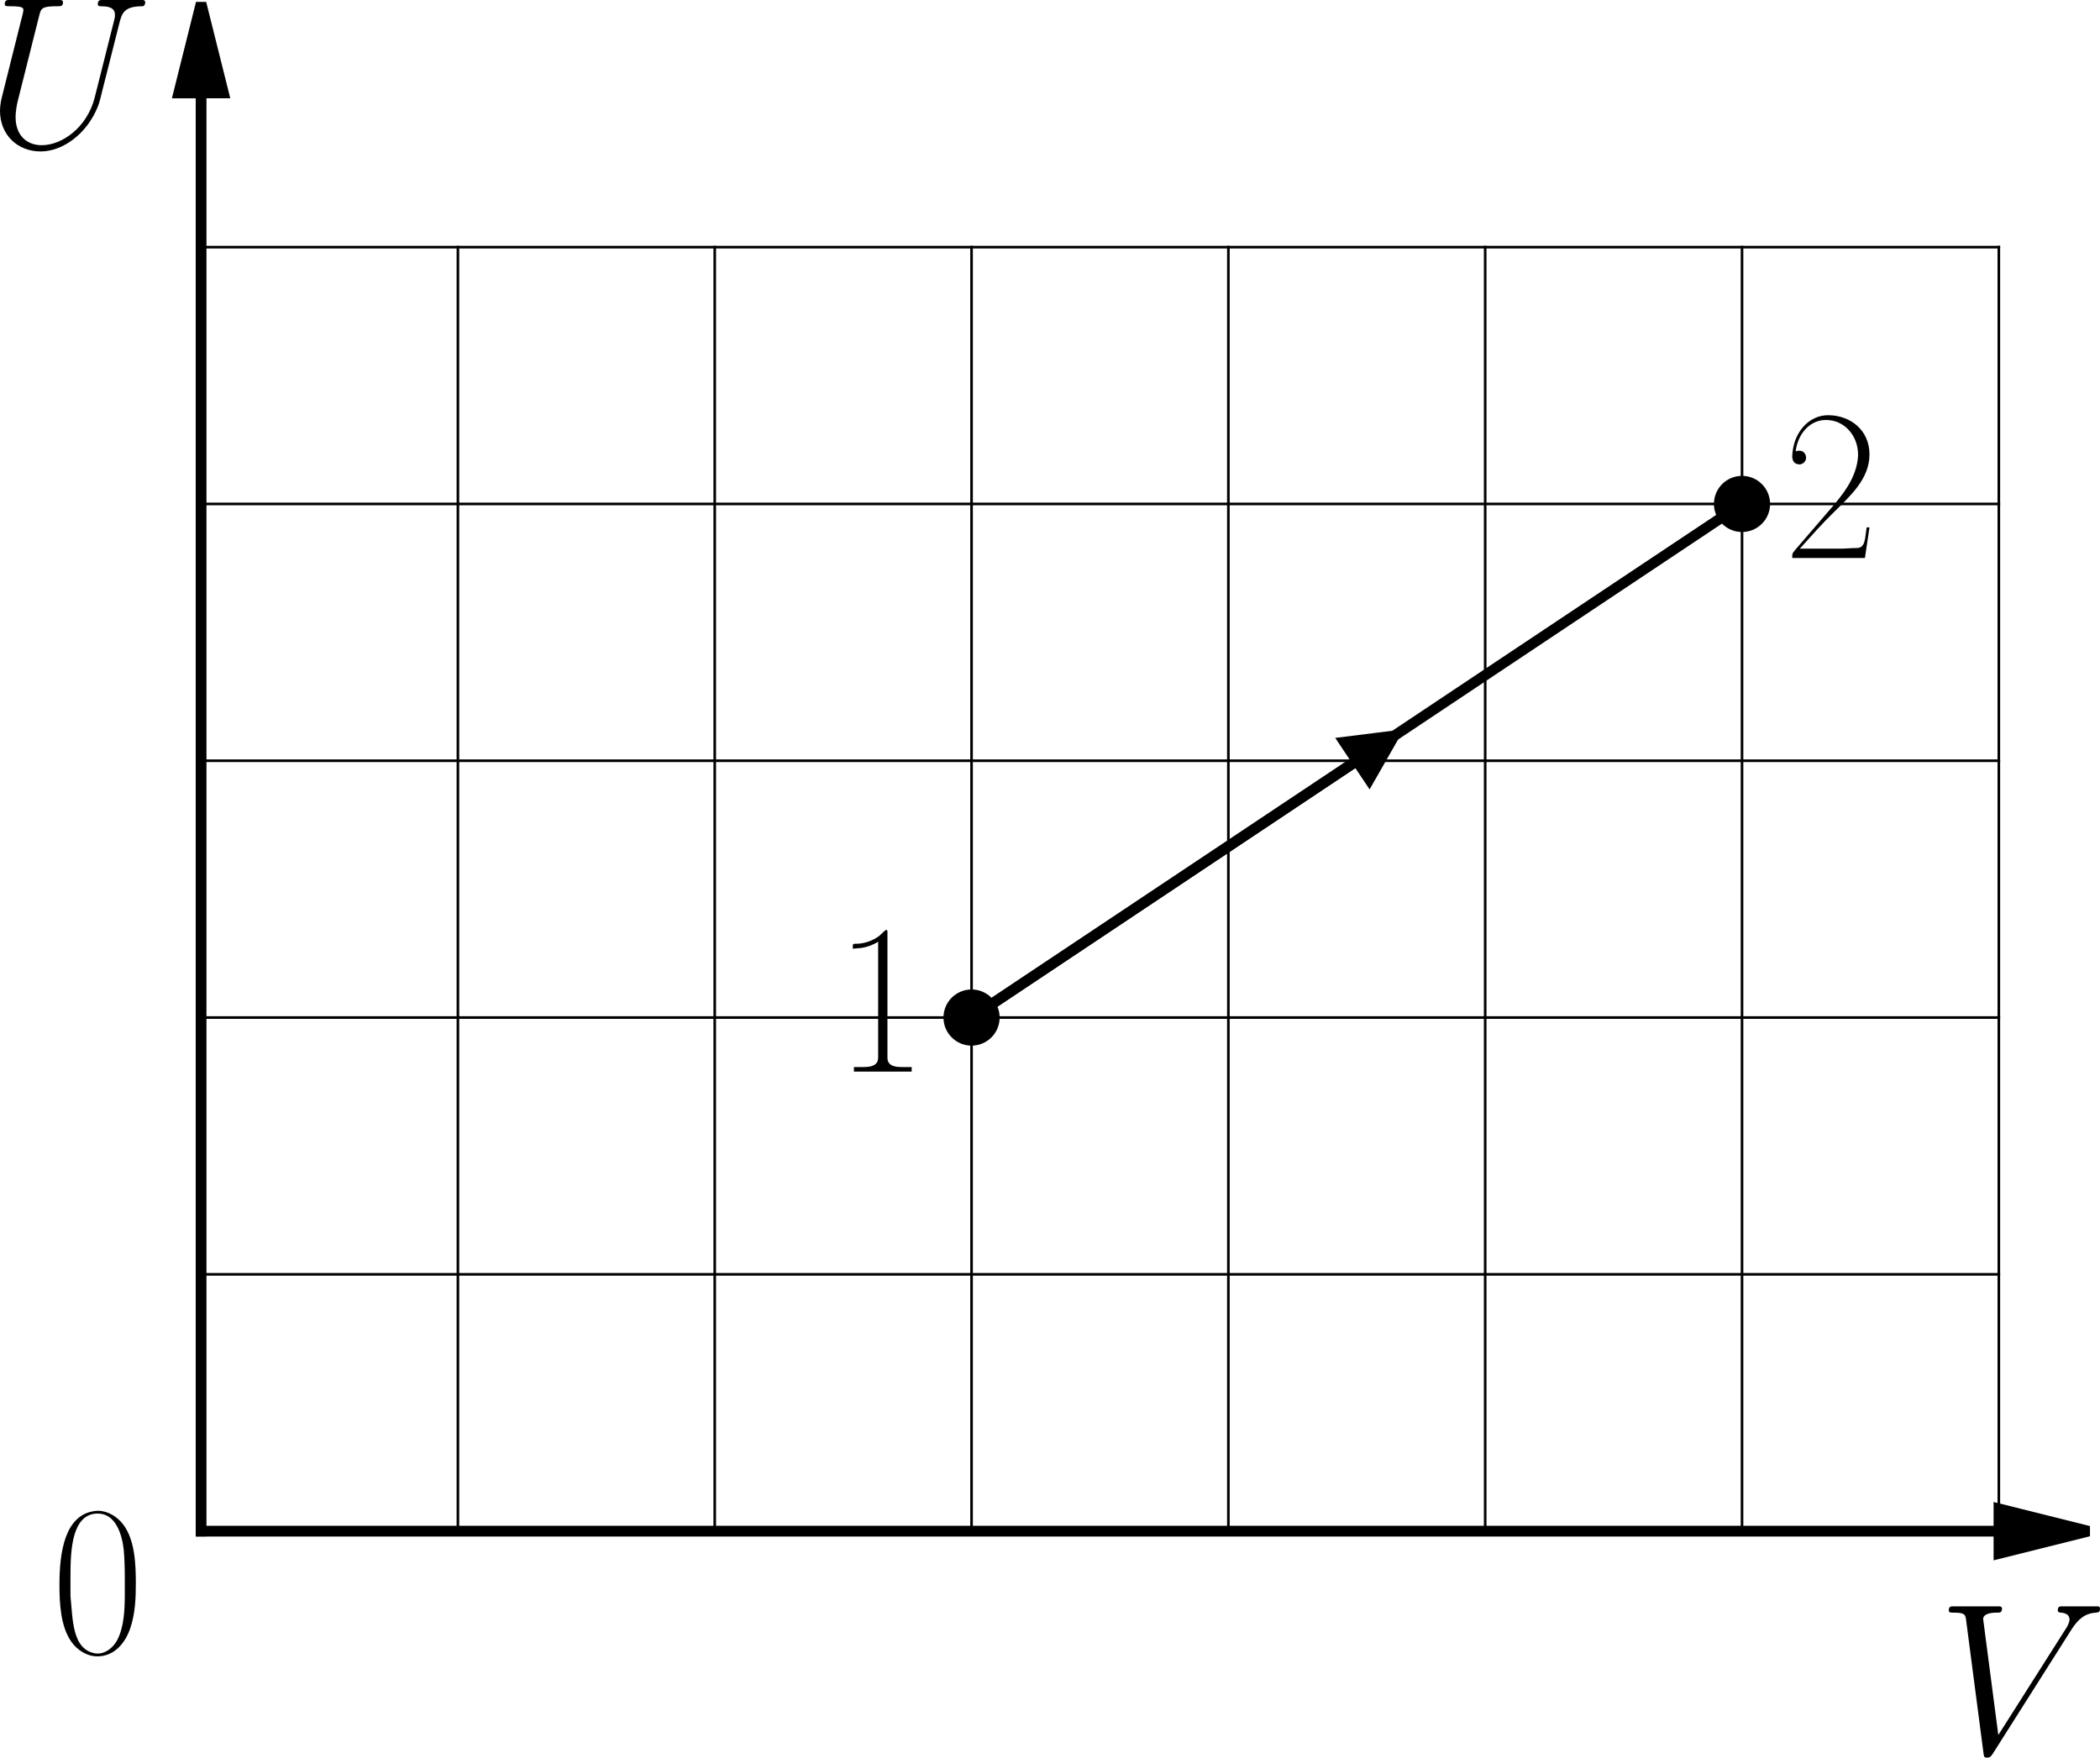
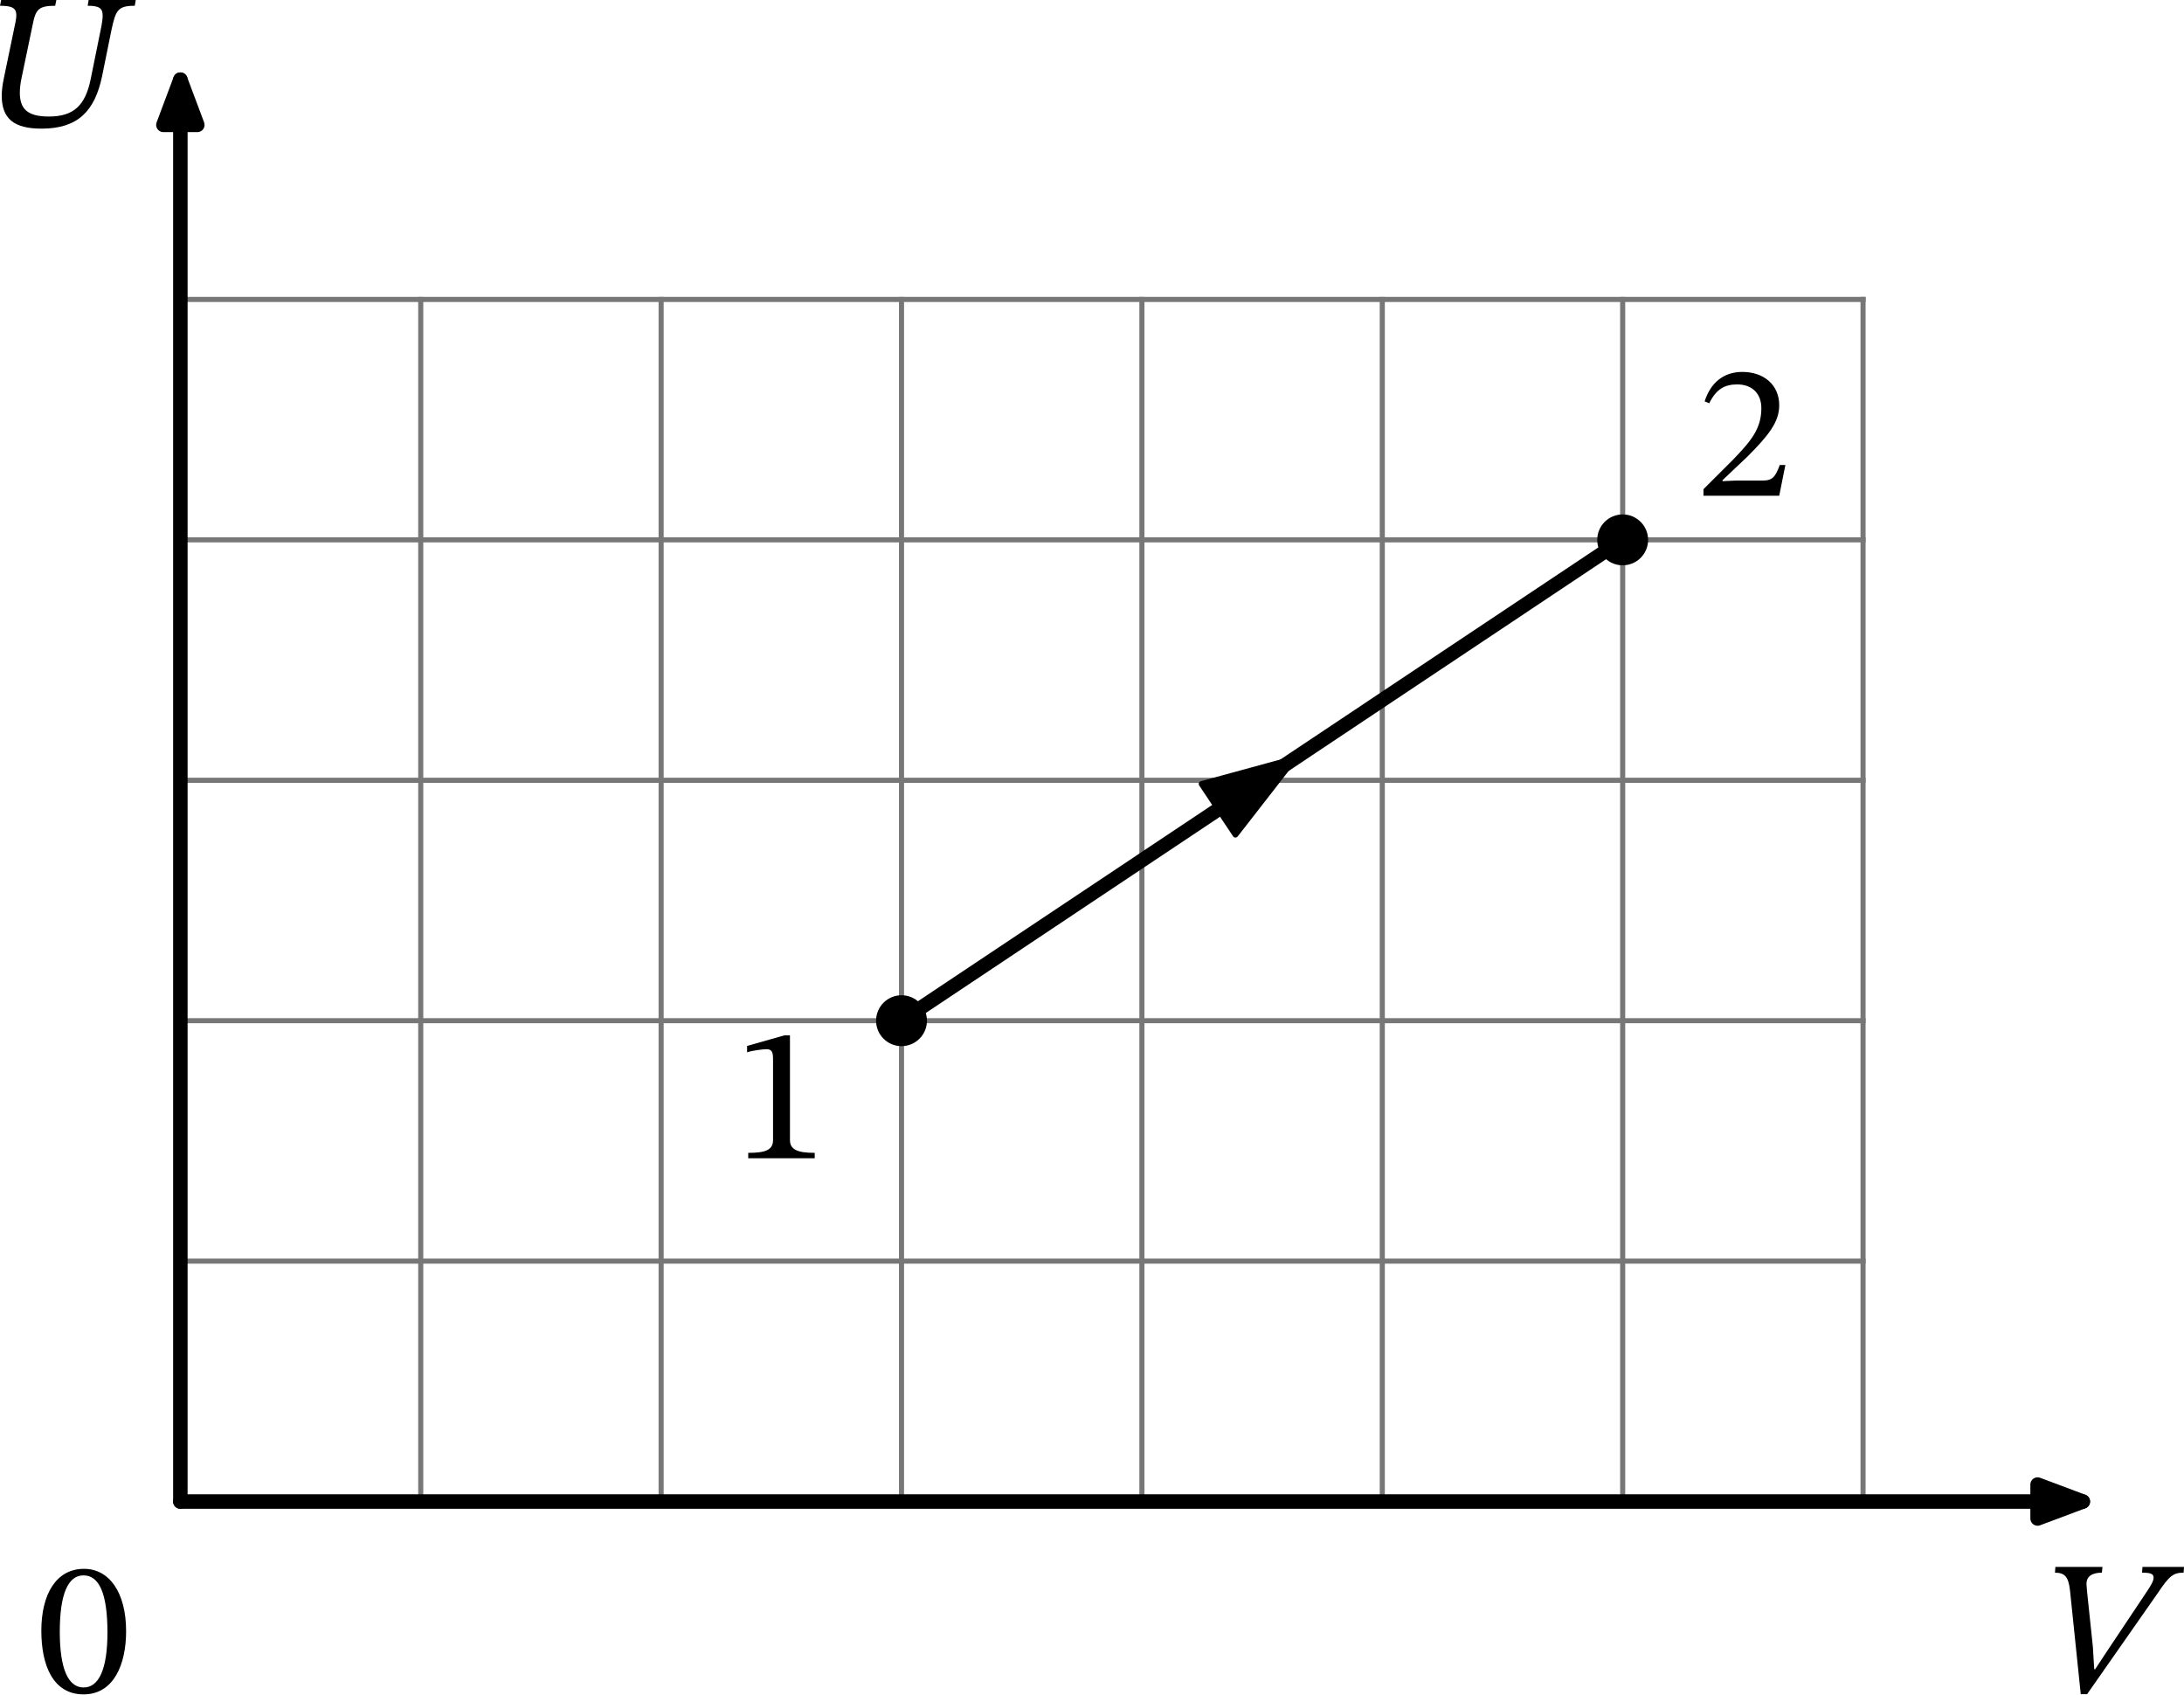
- <svg xmlns="http://www.w3.org/2000/svg" xmlns:xlink="http://www.w3.org/1999/xlink" width="339.319pt" height="284.013pt" viewBox="80 60 280.409 234.705" version="1.1" id="svg26">
+ <svg xmlns="http://www.w3.org/2000/svg" xmlns:xlink="http://www.w3.org/1999/xlink" width="386.261pt" height="299.628pt" viewBox="0 0 386.261 299.628" version="1.1" id="svg24">
  <defs id="defs1">
    <style type="text/css" id="style1">*{stroke-linejoin: round; stroke-linecap: butt}</style>
-     <defs id="defs5">
-       <path id="m5ca864b451" d="M 0,3.25 C 0.862,3.25 1.689,2.908 2.298,2.298 2.908,1.689 3.25,0.862 3.25,0 3.25,-0.862 2.908,-1.689 2.298,-2.298 1.689,-2.908 0.862,-3.25 0,-3.25 c -0.862,0 -1.689,0.342 -2.298,0.952 C -2.908,-1.689 -3.25,-0.862 -3.25,0 c 0,0.862 0.342,1.689 0.952,2.298 C -1.689,2.908 -0.862,3.25 0,3.25 Z" style="stroke:#000000" />
-     </defs>
  </defs>
-   <path d="m 106.851,60.424 3.001,12.002 H 106.868 V 264.466 h -0.034 V 72.427 h -2.983 z" style="stroke:#000000;stroke-width:1.4;stroke-linejoin:miter" id="path2" />
-   <path d="m 358.903,264.466 -12.002,3.001 v -2.983 H 106.851 v -0.034 h 240.049 v -2.983 z" style="stroke:#000000;stroke-width:1.4;stroke-linejoin:miter" id="path3" />
-   <path d="m 271.445,161.597 -3.329,5.826 -1.655,-2.482 -51.439,34.293 -0.019,-0.029 51.439,-34.293 -1.655,-2.482 z" clip-path="url(#p6abd7c03c5)" style="stroke:#000000;stroke-width:1.4;stroke-linejoin:miter" id="path4" transform="translate(-5.283076,-3.338149)" />
-   <path d="M 215.013,199.219 317.891,130.633" clip-path="url(#p6abd7c03c5)" style="fill:none;stroke:#000000;stroke-width:1.4;stroke-linecap:square" id="path5" transform="translate(-5.283076,-3.338149)" />
-   <g clip-path="url(#p6abd7c03c5)" id="g5" transform="translate(-5.283076,-3.338149)">
-     <use xlink:href="#m5ca864b451" x="215.013" y="199.219" style="stroke:#000000" id="use5" />
+   <g id="figure_1" transform="translate(-10.46187,-8.761875)">
+     <g id="axes_1">
+       <g id="line2d_1">
+         <path d="M 84.874,274.287 V 61.715" style="fill:none;stroke:#777777;stroke-width:0.9;stroke-linecap:square" id="path3" />
+       </g>
+       <g id="line2d_2">
+         <path d="M 127.389,274.287 V 61.715" style="fill:none;stroke:#777777;stroke-width:0.9;stroke-linecap:square" id="path4" />
+       </g>
+       <g id="line2d_3">
+         <path d="M 169.903,274.287 V 61.715" style="fill:none;stroke:#777777;stroke-width:0.9;stroke-linecap:square" id="path5" />
+       </g>
+       <g id="line2d_4">
+         <path d="M 212.417,274.287 V 61.715" style="fill:none;stroke:#777777;stroke-width:0.9;stroke-linecap:square" id="path6" />
+       </g>
+       <g id="line2d_5">
+         <path d="M 254.931,274.287 V 61.715" style="fill:none;stroke:#777777;stroke-width:0.9;stroke-linecap:square" id="path7" />
+       </g>
+       <g id="line2d_6">
+         <path d="M 297.446,274.287 V 61.715" style="fill:none;stroke:#777777;stroke-width:0.9;stroke-linecap:square" id="path8" />
+       </g>
+       <g id="line2d_7">
+         <path d="M 339.96,274.287 V 61.715" style="fill:none;stroke:#777777;stroke-width:0.9;stroke-linecap:square" id="path9" />
+       </g>
+       <g id="line2d_8">
+         <path d="m 42.36,231.772 h 297.6" style="fill:none;stroke:#777777;stroke-width:0.9;stroke-linecap:square" id="path10" />
+       </g>
+       <g id="line2d_9">
+         <path d="m 42.36,189.258 h 297.6" style="fill:none;stroke:#777777;stroke-width:0.9;stroke-linecap:square" id="path11" />
+       </g>
+       <g id="line2d_10">
+         <path d="m 42.36,146.744 h 297.6" style="fill:none;stroke:#777777;stroke-width:0.9;stroke-linecap:square" id="path12" />
+       </g>
+       <g id="line2d_11">
+         <path d="m 42.36,104.23 h 297.6" style="fill:none;stroke:#777777;stroke-width:0.9;stroke-linecap:square" id="path13" />
+       </g>
+       <g id="line2d_12">
+         <path d="m 42.36,61.715 h 297.6" style="fill:none;stroke:#777777;stroke-width:0.9;stroke-linecap:square" id="path14" />
+       </g>
+       <g id="matplotlib.axis_1">
+         <g id="xtick_1">
+           <g id="line2d_13" />
+           <g id="text_1">
+             <g transform="matrix(0.34,0,0,-0.34,371.5943,308.2885)" id="g14">
+               <defs id="defs14">
+                 <path id="STIXTwoText-Italic-56" d="m 1504,-32 2349,3360 c 390,582 518,685 864,685 l 13,192 H 3347 l -13,-192 c 288,0 384,-39 384,-167 0,-102 -83,-249 -198,-422 L 2144,1363 1773,800 h -32 l -45,749 -192,1824 c 0,45 -19,185 -19,230 -19,288 185,410 512,410 l 19,192 H 448 l -13,-192 c 339,0 448,-154 499,-583 L 1293,-32 Z" transform="scale(0.015625)" />
+               </defs>
+               <use xlink:href="#STIXTwoText-Italic-56" transform="translate(0,0.296875)" id="use14" />
+             </g>
+           </g>
+         </g>
+         <g id="xtick_2">
+           <g id="line2d_14" />
+           <g id="text_2">
+             <g transform="matrix(0.34,0,0,-0.34,16.85429,308.2885)" id="g15">
+               <defs id="defs15">
+                 <path id="STIXTwoText-Regular-30" d="m 1581,-70 c 1005,0 1414,1004 1414,2099 0,1318 -576,2080 -1401,2080 C 666,4109 173,3264 173,2048 173,915 550,-70 1581,-70 Z m 0,230 c -512,0 -794,614 -794,1856 0,1267 282,1875 787,1875 525,0 800,-601 800,-1901 C 2374,762 2086,160 1581,160 Z" transform="scale(0.015625)" />
+               </defs>
+               <use xlink:href="#STIXTwoText-Regular-30" transform="translate(0,0.796875)" id="use15" />
+             </g>
+           </g>
+         </g>
+       </g>
+       <g id="matplotlib.axis_2">
+         <g id="ytick_1">
+           <g id="line2d_15" />
+           <g id="text_3">
+             <g transform="matrix(0.34,0,0,-0.34,7.2,31.20188)" id="g16">
+               <defs id="defs16">
+                 <path id="STIXTwoText-Italic-55" d="m 1997,-77 c 1209,0 1773,583 2016,1747 l 313,1543 c 141,659 218,800 775,800 l 32,192 H 3565 l -32,-192 c 371,0 499,-71 499,-333 0,-115 -26,-275 -70,-486 L 3635,1581 C 3456,698 3072,326 2240,326 c -717,0 -966,256 -966,800 0,122 19,308 57,480 l 378,1812 c 96,480 205,595 742,595 l 39,192 H 653 l -39,-192 c 397,0 544,-71 544,-320 0,-64 -12,-147 -32,-243 L 742,1600 C 698,1389 672,1197 672,1024 672,262 1069,-77 1997,-77 Z" transform="scale(0.015625)" />
+               </defs>
+               <use xlink:href="#STIXTwoText-Italic-55" transform="translate(0,0.296875)" id="use16" />
+             </g>
+           </g>
+         </g>
+       </g>
+       <g id="line2d_16">
+         <path d="m 169.903,189.258 1.288,-0.859 1.288,-0.859 1.288,-0.859 1.288,-0.859 1.288,-0.859 1.288,-0.859 1.288,-0.859 1.288,-0.859 1.288,-0.859 1.288,-0.859 1.288,-0.859 1.288,-0.859 1.288,-0.859 1.288,-0.859 1.288,-0.859 1.288,-0.859 1.288,-0.859 1.288,-0.859 1.288,-0.859 1.288,-0.859 1.288,-0.859 1.288,-0.859 1.288,-0.859 1.288,-0.859 1.288,-0.859 1.288,-0.859 1.288,-0.859 1.288,-0.859 1.288,-0.859 1.288,-0.859 1.288,-0.859 1.288,-0.859 1.288,-0.859 1.288,-0.859 1.288,-0.859 1.288,-0.859 1.288,-0.859 1.288,-0.859 1.288,-0.859 1.288,-0.859 1.288,-0.859 1.288,-0.859 1.288,-0.859 1.288,-0.859 1.288,-0.859 1.288,-0.859 1.288,-0.859 1.288,-0.859 1.288,-0.859 1.288,-0.859 1.288,-0.859 1.288,-0.859 1.288,-0.859 1.288,-0.859 1.288,-0.859 1.288,-0.859 1.288,-0.859 1.288,-0.859 1.288,-0.859 1.288,-0.859 1.288,-0.859 1.288,-0.859 1.288,-0.859 1.288,-0.859 1.288,-0.859 1.288,-0.859 1.288,-0.859 1.288,-0.859 1.288,-0.859 1.288,-0.859 1.288,-0.859 1.288,-0.859 1.288,-0.859 1.288,-0.859 1.288,-0.859 1.288,-0.859 1.288,-0.859 1.288,-0.859 1.288,-0.859 1.288,-0.859 1.288,-0.859 1.288,-0.859 1.288,-0.859 1.288,-0.859 1.288,-0.859 1.288,-0.859 1.288,-0.859 1.288,-0.859 1.288,-0.859 1.288,-0.859 1.288,-0.859 1.288,-0.859 1.288,-0.859 1.288,-0.859 1.288,-0.859 1.288,-0.859 1.288,-0.859 1.288,-0.859 1.288,-0.859" clip-path="url(#p0acebd7858)" style="fill:none;stroke:#000000;stroke-width:2.5;stroke-linecap:square" id="path16" />
+       </g>
+       <g id="line2d_17">
+         <path d="M 169.903,189.258" clip-path="url(#p0acebd7858)" style="fill:none;stroke:#000000;stroke-width:1.5;stroke-linecap:square" id="path17" />
+         <defs id="defs17">
+           <path id="m51f2794562" d="M 0,4 C 1.061,4 2.078,3.579 2.828,2.828 3.579,2.078 4,1.061 4,0 4,-1.061 3.579,-2.078 2.828,-2.828 2.078,-3.579 1.061,-4 0,-4 -1.061,-4 -2.078,-3.579 -2.828,-2.828 -3.579,-2.078 -4,-1.061 -4,0 -4,1.061 -3.579,2.078 -2.828,2.828 -2.078,3.579 -1.061,4 0,4 Z" style="stroke:#000000" />
+         </defs>
+         <g clip-path="url(#p0acebd7858)" id="g17">
+           <use xlink:href="#m51f2794562" x="169.903" y="189.258" style="stroke:#000000" id="use17" />
+         </g>
+       </g>
+       <g id="line2d_18">
+         <path d="M 297.446,104.23" clip-path="url(#p0acebd7858)" style="fill:none;stroke:#000000;stroke-width:1.5;stroke-linecap:square" id="path18" />
+         <g clip-path="url(#p0acebd7858)" id="g18">
+           <use xlink:href="#m51f2794562" x="297.446" y="104.23" style="stroke:#000000" id="use18" />
+         </g>
+       </g>
+       <g id="patch_3">
+         <path d="m 239.472,142.879 q 0.644,-0.429 -0.027,0.018" clip-path="url(#p0acebd7858)" style="fill:none;stroke:#000000;stroke-linecap:round" id="path19" />
+         <path d="m 222.97,147.39 16.475,-4.493 -10.484,13.479 z" clip-path="url(#p0acebd7858)" style="stroke:#000000;stroke-linecap:round" id="path20" />
+       </g>
+       <g id="text_4">
+         <g transform="matrix(0.34,0,0,-0.34,140.0733,213.58)" id="g20">
+           <defs id="defs20">
+             <path id="STIXTwoText-Regular-31" d="m 2726,0 v 179 c -588,0 -825,115 -825,429 V 4090 H 1715 L 474,3738 v -212 c 198,64 524,103 652,103 160,0 212,-90 212,-314 V 608 C 1338,288 1114,179 512,179 V 0 Z" transform="scale(0.015625)" />
+           </defs>
+           <use xlink:href="#STIXTwoText-Regular-31" id="use20" />
+         </g>
+       </g>
+       <g id="text_5">
+         <g transform="matrix(0.34,0,0,-0.34,310.4453,96.42949)" id="g21">
+           <defs id="defs21">
+             <path id="STIXTwoText-Regular-32" d="m 2765,0 205,1024 H 2784 C 2637,640 2554,506 2214,506 H 1325 L 877,486 v 32 l 845,800 c 678,685 1043,1127 1043,1696 0,672 -506,1108 -1229,1108 -621,0 -1056,-359 -1254,-980 l 153,-64 c 237,480 519,628 935,628 492,0 800,-308 800,-788 0,-672 -320,-1075 -954,-1728 L 243,218 V 0 Z" transform="scale(0.015625)" />
+           </defs>
+           <use xlink:href="#STIXTwoText-Regular-32" id="use21" />
+         </g>
+       </g>
+       <g id="patch_4">
+         <path d="m 42.36,274.287 q 170.057,0 336.469,0" style="fill:none;stroke:#000000;stroke-width:2.56;stroke-linecap:round" id="path21" />
+         <path d="m 370.829,271.287 8,3 -8,3 z" style="stroke:#000000;stroke-width:2.56;stroke-linecap:round" id="path22" />
+       </g>
+       <g id="patch_5">
+         <path d="m 42.36,274.287 q 0,-127.543 0,-251.44" style="fill:none;stroke:#000000;stroke-width:2.56;stroke-linecap:round" id="path23" />
+         <path d="m 39.36,30.846 3,-8 3,8 z" style="stroke:#000000;stroke-width:2.56;stroke-linecap:round" id="path24" />
+       </g>
+     </g>
  </g>
-   <g clip-path="url(#p6abd7c03c5)" id="g6" transform="translate(-5.283076,-3.338149)">
-     <use xlink:href="#m5ca864b451" x="317.891" y="130.633" style="stroke:#000000" id="use6" />
-   </g>
-   <path d="M 146.427,267.804 V 96.34" clip-path="url(#p6abd7c03c5)" style="fill:none;stroke:#000000;stroke-width:0.35;stroke-linecap:square" id="path9" transform="translate(-5.283076,-3.338149)" />
-   <path d="M 180.72,267.804 V 96.34" clip-path="url(#p6abd7c03c5)" style="fill:none;stroke:#000000;stroke-width:0.35;stroke-linecap:square" id="path10" transform="translate(-5.283076,-3.338149)" />
-   <path d="M 215.013,267.804 V 96.34" clip-path="url(#p6abd7c03c5)" style="fill:none;stroke:#000000;stroke-width:0.35;stroke-linecap:square" id="path11" transform="translate(-5.283076,-3.338149)" />
-   <path d="M 249.306,267.804 V 96.34" clip-path="url(#p6abd7c03c5)" style="fill:none;stroke:#000000;stroke-width:0.35;stroke-linecap:square" id="path12" transform="translate(-5.283076,-3.338149)" />
-   <path d="M 283.598,267.804 V 96.34" clip-path="url(#p6abd7c03c5)" style="fill:none;stroke:#000000;stroke-width:0.35;stroke-linecap:square" id="path13" transform="translate(-5.283076,-3.338149)" />
-   <path d="M 317.891,267.804 V 96.34" clip-path="url(#p6abd7c03c5)" style="fill:none;stroke:#000000;stroke-width:0.35;stroke-linecap:square" id="path14" transform="translate(-5.283076,-3.338149)" />
-   <path d="M 352.184,267.804 V 96.34" clip-path="url(#p6abd7c03c5)" style="fill:none;stroke:#000000;stroke-width:0.35;stroke-linecap:square" id="path15" transform="translate(-5.283076,-3.338149)" />
-   <path d="M 112.134,233.512 H 352.184" clip-path="url(#p6abd7c03c5)" style="fill:none;stroke:#000000;stroke-width:0.35;stroke-linecap:square" id="path17" transform="translate(-5.283076,-3.338149)" />
-   <path d="M 112.134,199.219 H 352.184" clip-path="url(#p6abd7c03c5)" style="fill:none;stroke:#000000;stroke-width:0.35;stroke-linecap:square" id="path18" transform="translate(-5.283076,-3.338149)" />
-   <path d="M 112.134,164.926 H 352.184" clip-path="url(#p6abd7c03c5)" style="fill:none;stroke:#000000;stroke-width:0.35;stroke-linecap:square" id="path19" transform="translate(-5.283076,-3.338149)" />
-   <path d="M 112.134,130.633 H 352.184" clip-path="url(#p6abd7c03c5)" style="fill:none;stroke:#000000;stroke-width:0.35;stroke-linecap:square" id="path20" transform="translate(-5.283076,-3.338149)" />
-   <path d="M 112.134,96.34 H 352.184" clip-path="url(#p6abd7c03c5)" style="fill:none;stroke:#000000;stroke-width:0.35;stroke-linecap:square" id="path21" transform="translate(-5.283076,-3.338149)" />
-   <g transform="matrix(0.29,0,0,-0.29,338.6547,294.127)" id="g21">
-     <defs id="defs21">
-       <path id="CMMI12-56" d="m 3962,3640 c 217,344 416,496 742,522 64,6 115,6 115,120 0,26 -13,64 -70,64 -115,0 -391,0 -506,0 -185,0 -377,0 -557,0 -51,0 -115,0 -115,-120 0,-58 58,-64 83,-64 237,-19 263,-133 263,-210 0,-95 -90,-242 -96,-248 L 1811,540 1363,3969 c 0,191 333,191 403,191 96,0 154,0 154,122 0,64 -70,64 -90,64 -108,0 -236,0 -345,0 h -359 c -467,0 -659,0 -665,0 -39,0 -115,0 -115,-116 0,-70 44,-70 147,-70 326,0 345,-58 365,-216 L 1370,24 c 19,-133 19,-152 108,-152 77,0 109,19 173,120 z" transform="scale(0.015625)" />
-     </defs>
-     <use xlink:href="#CMMI12-56" transform="scale(0.996264)" id="use21" />
-   </g>
-   <g transform="matrix(0.29,0,0,-0.29,78.03627,79.64633)" id="g22">
-     <defs id="defs22">
-       <path id="CMMI12-55" d="M 3238,1474 C 3014,581 2272,57 1670,57 1210,57 896,363 896,891 c 0,25 0,216 70,496 l 628,2500 c 57,216 70,280 524,280 116,0 180,0 180,115 0,70 -58,70 -96,70 -116,0 -250,0 -372,0 h -755 c -121,0 -256,0 -377,0 -45,0 -122,0 -122,-121 0,-64 45,-64 166,-64 384,0 384,-51 384,-121 0,-38 -44,-222 -76,-331 L 493,1488 c -19,-70 -58,-242 -58,-413 0,-701 506,-1203 1203,-1203 647,0 1364,512 1690,1325 45,108 102,333 141,505 64,231 198,794 243,960 l 243,961 c 83,333 135,544 698,544 51,6 77,57 77,115 0,70 -58,70 -84,70 -89,0 -204,0 -294,0 h -301 c -397,0 -601,0 -608,0 -38,0 -115,0 -115,-121 0,-64 51,-64 96,-64 384,0 410,-147 410,-262 0,-57 0,-77 -26,-166 z" transform="scale(0.015625)" />
-     </defs>
-     <use xlink:href="#CMMI12-55" transform="scale(0.996264)" id="use22" />
-   </g>
-   <g transform="matrix(0.29,0,0,-0.29,191.1312,203.1003)" id="g23">
-     <defs id="defs23">
-       <path id="SFRM3583-31" d="m 608,3635 c 90,13 186,13 275,26 173,32 327,90 474,180 V 416 c 0,-243 -218,-281 -442,-281 -96,0 -192,0 -275,0 V 0 h 1709 v 135 c -90,0 -186,0 -282,0 -230,0 -435,38 -435,281 v 3724 c 0,19 -6,52 -26,52 -51,0 -160,-136 -230,-188 -192,-138 -442,-222 -666,-222 h -38 c -38,0 -64,-6 -64,-51 z" transform="scale(0.015625)" />
-     </defs>
-     <use xlink:href="#SFRM3583-31" transform="scale(0.996264)" id="use23" />
-   </g>
-   <g transform="matrix(0.29,0,0,-0.29,318.0145,134.5148)" id="g24">
-     <defs id="defs24">
-       <path id="SFRM3583-32" d="m 390,3156 c 52,471 384,927 896,927 557,0 948,-477 948,-1017 v -52 C 2195,2357 1754,1835 1344,1365 L 352,213 C 320,168 288,142 288,64 V 0 h 2150 l 135,907 h -83 c -52,-297 -26,-612 -295,-612 -166,0 -333,-19 -499,-19 -96,0 -186,0 -275,0 H 512 c 326,361 653,736 1005,1077 473,471 1056,981 1056,1710 0,735 -583,1161 -1223,1161 -544,0 -921,-445 -1024,-921 l -19,-96 c -6,-59 -19,-129 -19,-193 0,-123 45,-246 230,-246 109,20 180,104 180,200 0,103 -77,207 -192,207 -39,0 -77,-4 -116,-19 z" transform="scale(0.015625)" />
-     </defs>
-     <use xlink:href="#SFRM3583-32" transform="scale(0.996264)" id="use24" />
-   </g>
-   <g transform="matrix(0.29,0,0,-0.29,86.5791,280.8271)" id="g25">
-     <defs id="defs25">
-       <path id="SFRM3583-30" d="M 1357,4221 C 454,4117 301,2985 301,2051 301,1485 333,809 653,352 832,101 1114,-79 1421,-79 c 512,0 838,405 985,862 135,418 154,856 154,1287 0,580 -26,1301 -378,1758 -179,232 -454,399 -748,399 -26,0 -52,-6 -77,-6 z M 627,1704 v 593 c 0,759 39,1848 807,1848 531,0 716,-612 768,-1063 25,-289 32,-573 32,-863 V 1762 C 2234,1279 2208,770 2003,390 1888,184 1677,4 1434,4 h -39 C 659,94 698,1054 627,1704 Z" transform="scale(0.015625)" />
-     </defs>
-     <use xlink:href="#SFRM3583-30" transform="scale(0.996264)" id="use25" />
-   </g>
-   <defs id="defs26">
-     <clipPath id="p6abd7c03c5">
-       <rect x="95.331" y="41.472" width="281.658" height="266.112" id="rect25" />
+   <defs id="defs24">
+     <clipPath id="p0acebd7858">
+       <rect x="25.354" y="19.201" width="357.12" height="255.086" id="rect24" />
    </clipPath>
  </defs>
</svg>
